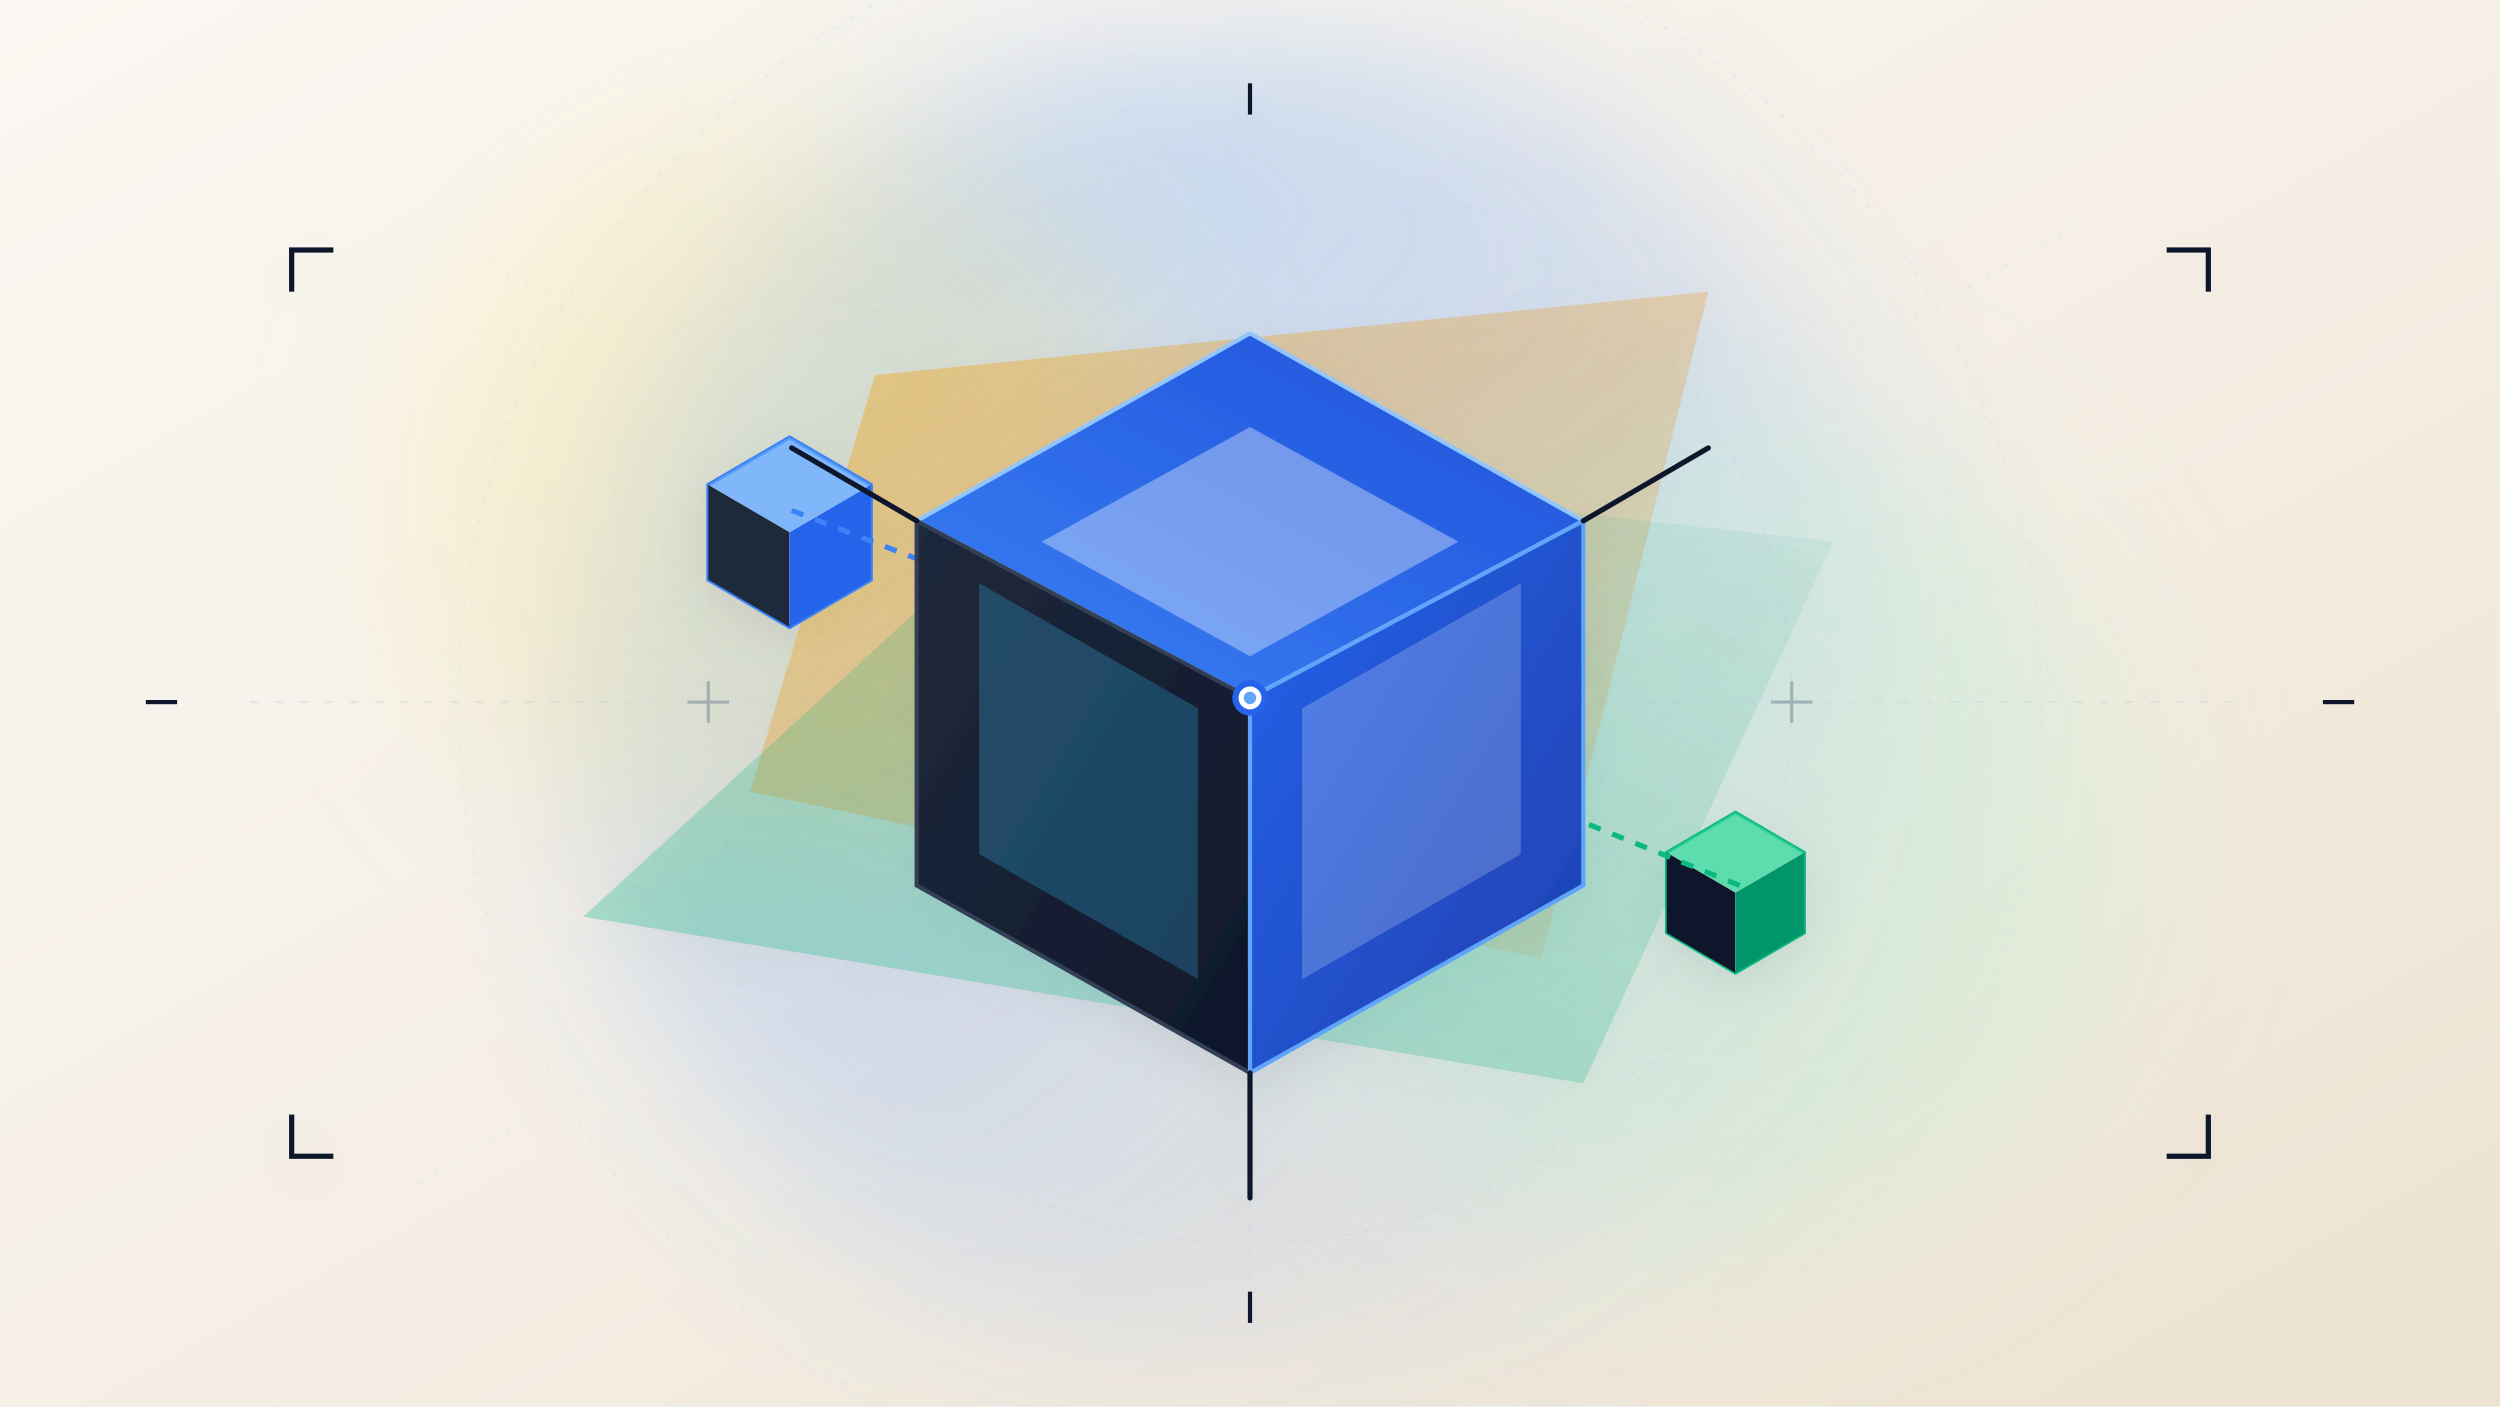
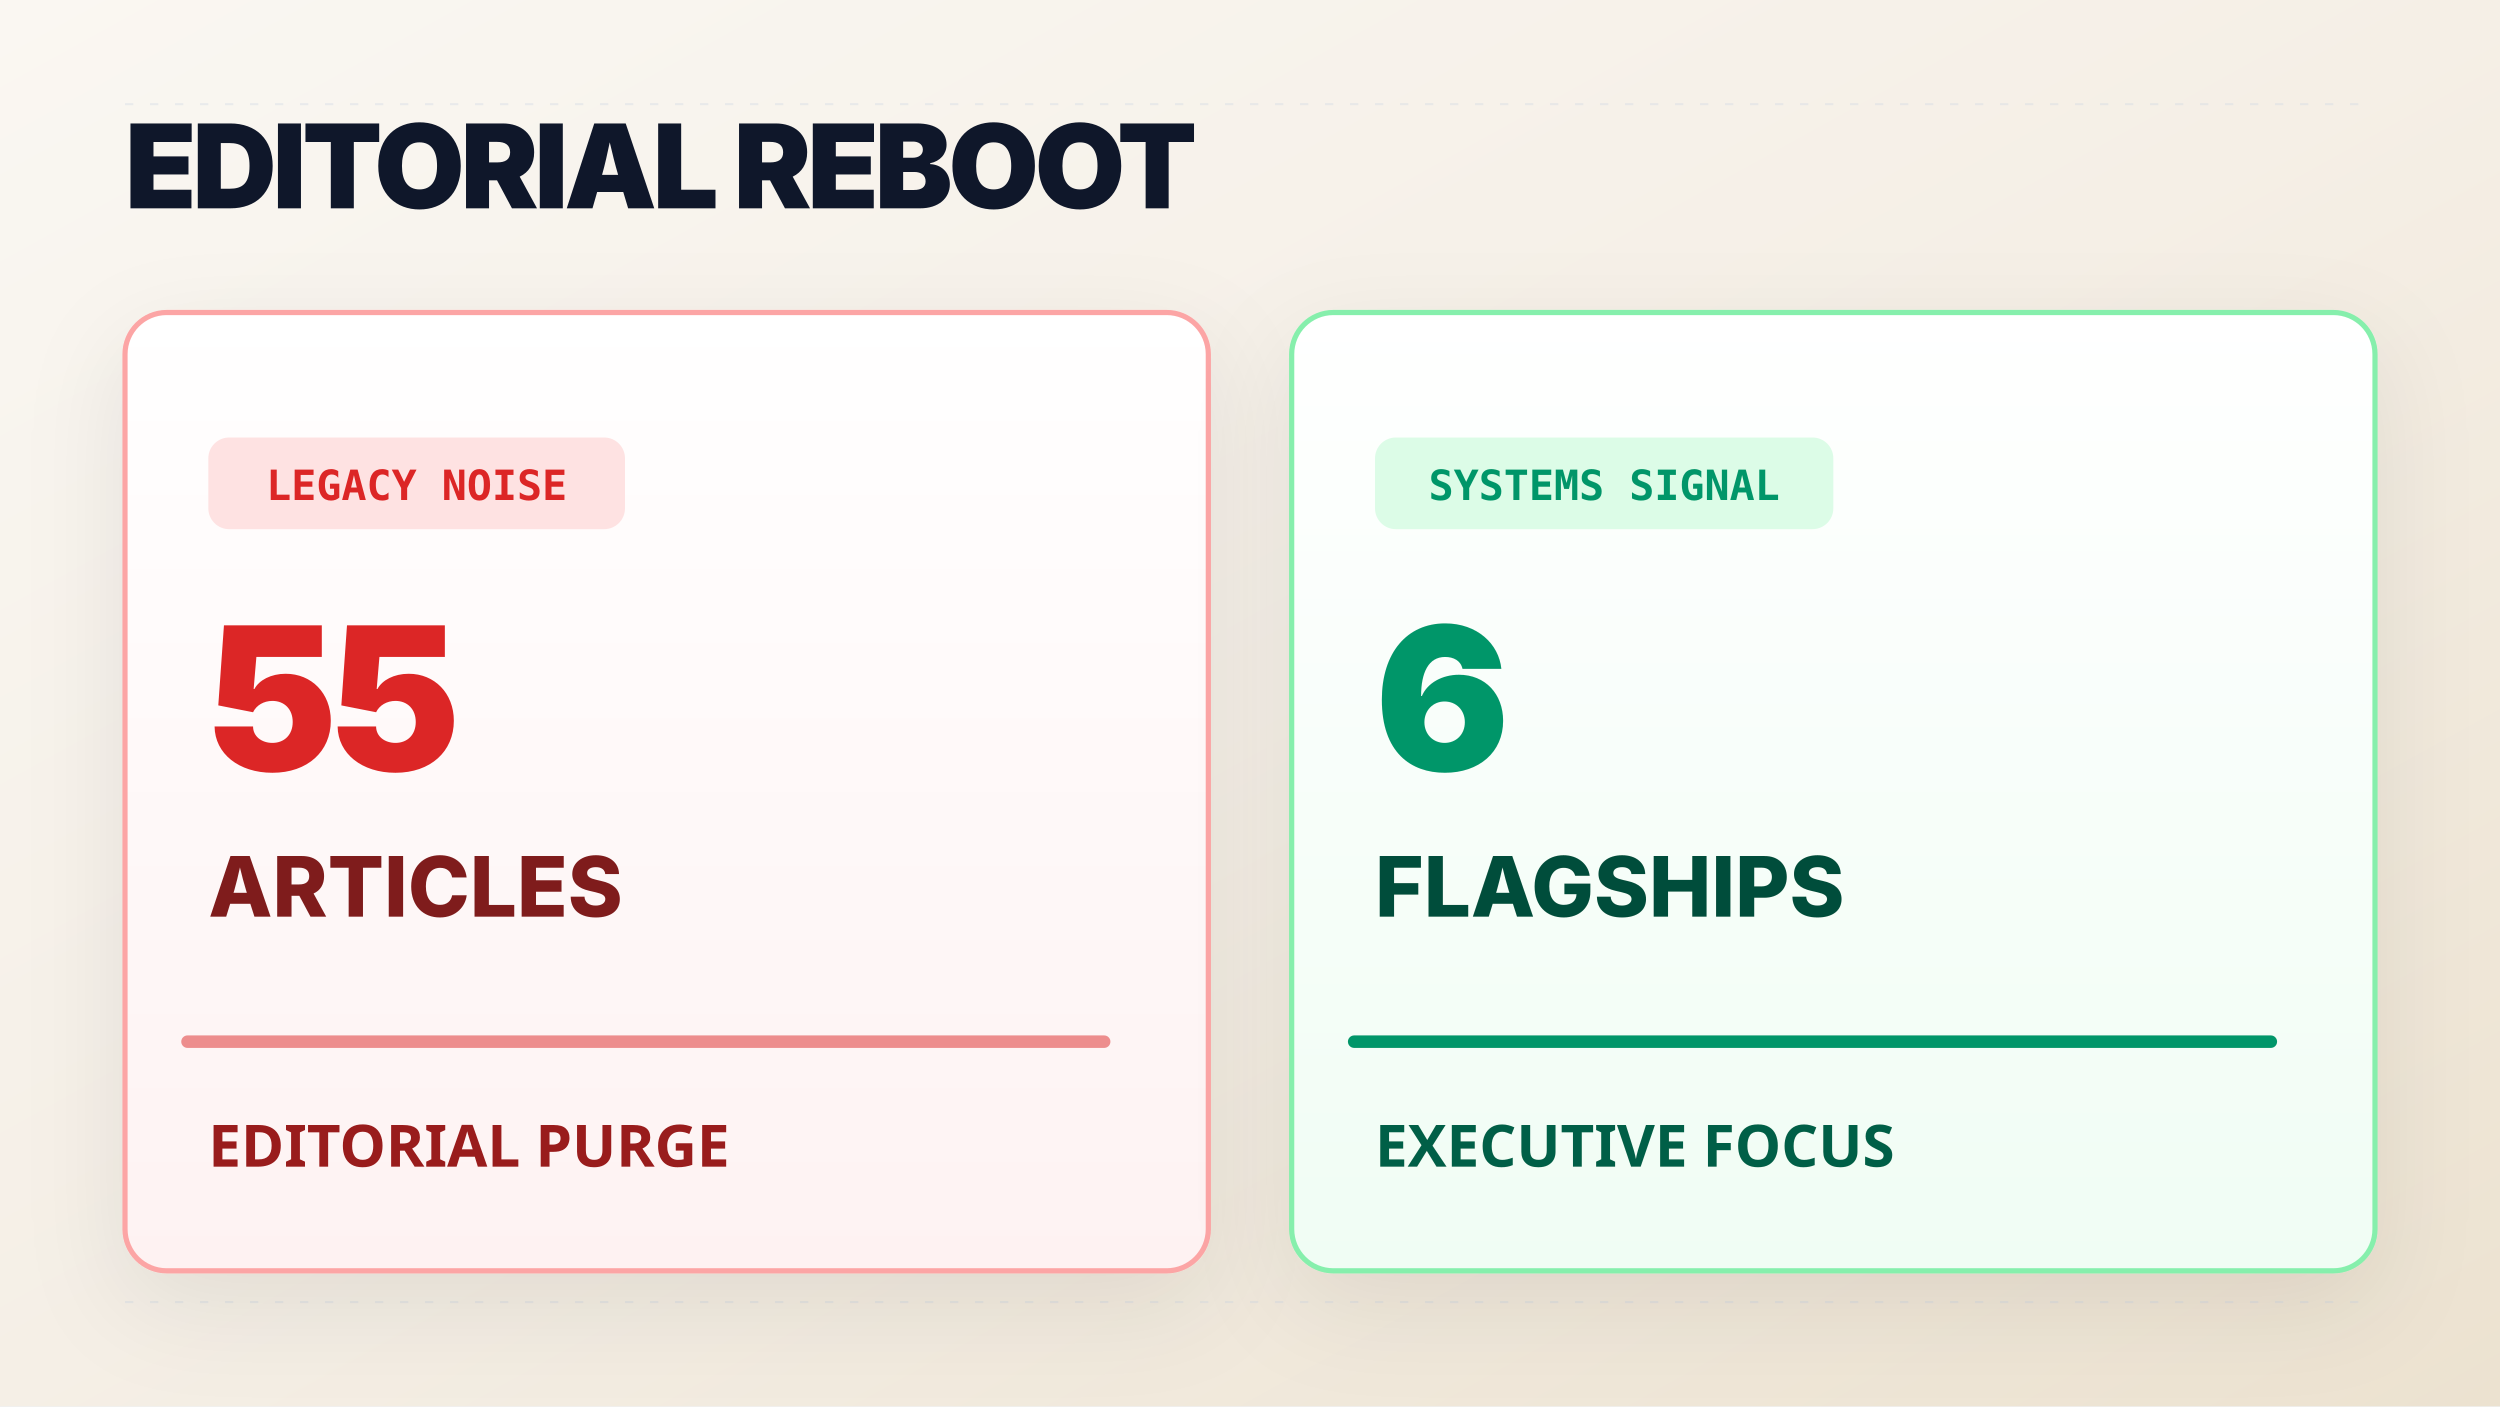
<svg xmlns="http://www.w3.org/2000/svg" viewBox="0 0 1200 675" width="1200" height="675">
  <defs>
    <linearGradient id="bgGrad" x1="0%" y1="0%" x2="100%" y2="100%">
      <stop offset="0%" stop-color="#FAF7F2" />
      <stop offset="50%" stop-color="#F5EFE6" />
      <stop offset="100%" stop-color="#ECE2D0" />
    </linearGradient>
-     <linearGradient id="coreFacetLeft" x1="0%" y1="0%" x2="100%" y2="100%">
-       <stop offset="0%" stop-color="#1E293B" />
-       <stop offset="100%" stop-color="#0F172A" />
+     <linearGradient id="cardRedGrad" x1="0%" y1="0%" x2="0%" y2="100%">
+       <stop offset="0%" stop-color="#FFFFFF" />
+       <stop offset="100%" stop-color="#FEF2F2" />
    </linearGradient>
-     <linearGradient id="coreFacetTop" x1="0%" y1="100%" x2="100%" y2="0%">
-       <stop offset="0%" stop-color="#3B82F6" />
-       <stop offset="100%" stop-color="#1D4ED8" />
+     <linearGradient id="cardGreenGrad" x1="0%" y1="0%" x2="0%" y2="100%">
+       <stop offset="0%" stop-color="#FFFFFF" />
+       <stop offset="100%" stop-color="#F0FDF4" />
    </linearGradient>
-     <linearGradient id="coreFacetRight" x1="0%" y1="0%" x2="100%" y2="100%">
-       <stop offset="0%" stop-color="#2563EB" />
-       <stop offset="100%" stop-color="#1E40AF" />
-     </linearGradient>
-     <linearGradient id="goldBeam" x1="0%" y1="0%" x2="100%" y2="100%">
-       <stop offset="0%" stop-color="#F59E0B" stop-opacity="0.9" />
-       <stop offset="100%" stop-color="#D97706" stop-opacity="0.2" />
-     </linearGradient>
-     <linearGradient id="emeraldBeam" x1="0%" y1="100%" x2="100%" y2="0%">
-       <stop offset="0%" stop-color="#10B981" stop-opacity="0.8" />
-       <stop offset="100%" stop-color="#059669" stop-opacity="0.1" />
-     </linearGradient>
-     <linearGradient id="glowPulse" x1="0%" y1="0%" x2="100%" y2="100%">
-       <stop offset="0%" stop-color="#60A5FA" stop-opacity="0.4" />
-       <stop offset="100%" stop-color="#3B82F6" stop-opacity="0" />
-     </linearGradient>
-     <filter id="motifShadow" x="-20%" y="-20%" width="150%" height="150%">
-       <feDropShadow dx="0" dy="24" stdDeviation="32" flood-color="#0f172a" flood-opacity="0.12" />
-       <feDropShadow dx="0" dy="6" stdDeviation="12" flood-color="#0f172a" flood-opacity="0.08" />
-     </filter>
-     <filter id="softGlow" x="-30%" y="-30%" width="160%" height="160%">
-       <feGaussianBlur stdDeviation="40" result="blur" />
+     <filter id="panelShadow" x="-20%" y="-20%" width="140%" height="140%">
+       <feDropShadow dx="0" dy="16" stdDeviation="24" flood-color="#0F172A" flood-opacity="0.08" />
    </filter>
  </defs>
  <rect width="1200" height="675" fill="url(#bgGrad)" />
-   <circle cx="600" cy="337" r="320" fill="url(#glowPulse)" filter="url(#softGlow)" />
-   <circle cx="380" cy="240" r="180" fill="#FDE68A" opacity="0.3" filter="url(#softGlow)" />
-   <circle cx="820" cy="400" r="200" fill="#A7F3D0" opacity="0.25" filter="url(#softGlow)" />
-   <g opacity="0.45" stroke="#CBD5E1" stroke-width="1">
-     <circle cx="600" cy="337" r="260" fill="none" stroke-dasharray="3,6" />
-     <circle cx="600" cy="337" r="380" fill="none" stroke-dasharray="2,8" opacity="0.6" />
-     <circle cx="600" cy="337" r="140" fill="none" stroke="#94A3B8" stroke-width="1.2" stroke-dasharray="6,6" />
-     <line x1="120" y1="337" x2="1080" y2="337" stroke-dasharray="4,8" />
-     <line x1="600" y1="60" x2="600" y2="615" stroke-dasharray="4,8" />
-     <line x1="200" y1="106" x2="1000" y2="568" stroke-dasharray="2,8" opacity="0.5" />
-     <line x1="200" y1="568" x2="1000" y2="106" stroke-dasharray="2,8" opacity="0.5" />
-     <path d="M 590 197 L 610 197 M 600 187 L 600 207" stroke="#64748B" stroke-width="1.5" />
-     <path d="M 590 477 L 610 477 M 600 467 L 600 487" stroke="#64748B" stroke-width="1.5" />
-     <path d="M 330 337 L 350 337 M 340 327 L 340 347" stroke="#64748B" stroke-width="1.5" />
-     <path d="M 850 337 L 870 337 M 860 327 L 860 347" stroke="#64748B" stroke-width="1.5" />
+   <g opacity="0.35" stroke="#CBD5E1" stroke-width="1">
+     <line x1="60" y1="50" x2="1140" y2="50" stroke-dasharray="4,8" />
+     <line x1="60" y1="625" x2="1140" y2="625" stroke-dasharray="4,8" />
  </g>
-   <g filter="url(#motifShadow)">
-     <path d="M 420 180 L 820 140 L 740 460 L 360 380 Z" fill="url(#goldBeam)" opacity="0.45" />
-     <path d="M 280 440 L 760 520 L 880 260 L 520 220 Z" fill="url(#emeraldBeam)" opacity="0.4" />
-     <g transform="translate(340, 210) scale(0.65)">
-       <polygon points="60,0 120,35 120,105 60,140 0,105 0,35" fill="#FFFFFF" stroke="#3B82F6" stroke-width="3" />
-       <polygon points="60,0 120,35 60,70 0,35" fill="#60A5FA" opacity="0.8" />
-       <polygon points="0,35 60,70 60,140 0,105" fill="#1E293B" />
-       <polygon points="60,70 120,35 120,105 60,140" fill="#2563EB" />
+   <g transform="translate(60, 100)">
+     <text x="0" y="0" font-family="system-ui, -apple-system, sans-serif" font-size="56" font-weight="900" fill="#0F172A" letter-spacing="-2">
+       EDITORIAL REBOOT
+     </text>
+   </g>
+   <g transform="translate(60, 150)">
+     <g filter="url(#panelShadow)">
+       <rect width="520" height="460" rx="20" fill="url(#cardRedGrad)" stroke="#FCA5A5" stroke-width="2.5" />
+       <g transform="translate(40, 60)">
+         <rect width="200" height="44" rx="10" fill="#FEE2E2" />
+         <text x="100" y="30" font-family="ui-monospace, monospace" font-size="20" font-weight="900" fill="#DC2626" text-anchor="middle">
+           LEGACY NOISE
+         </text>
+       </g>
+       <text x="40" y="220" font-family="system-ui, -apple-system, sans-serif" font-size="96" font-weight="900" fill="#DC2626" letter-spacing="-3">
+         55
+       </text>
+       <text x="40" y="290" font-family="system-ui, -apple-system, sans-serif" font-size="40" font-weight="800" fill="#7F1D1D">
+         ARTICLES
+       </text>
+       <line x1="30" y1="350" x2="470" y2="350" stroke="#DC2626" stroke-width="6" stroke-linecap="round" opacity="0.5" />
+       <text x="40" y="410" font-family="system-ui, sans-serif" font-size="28" font-weight="800" fill="#991B1B">
+         EDITORIAL PURGE
+       </text>
    </g>
-     <g transform="translate(800, 390) scale(0.55)">
-       <polygon points="60,0 120,35 120,105 60,140 0,105 0,35" fill="#FFFFFF" stroke="#10B981" stroke-width="3" />
-       <polygon points="60,0 120,35 60,70 0,35" fill="#34D399" opacity="0.8" />
-       <polygon points="0,35 60,70 60,140 0,105" fill="#0F172A" />
-       <polygon points="60,70 120,35 120,105 60,140" fill="#059669" />
+     <g transform="translate(560, 0)" filter="url(#panelShadow)">
+       <rect width="520" height="460" rx="20" fill="url(#cardGreenGrad)" stroke="#86EFAC" stroke-width="2.5" />
+       <g transform="translate(40, 60)">
+         <rect width="220" height="44" rx="10" fill="#DCFCE7" />
+         <text x="110" y="30" font-family="ui-monospace, monospace" font-size="20" font-weight="900" fill="#059669" text-anchor="middle">
+           SYSTEMS SIGNAL
+         </text>
+       </g>
+       <text x="40" y="220" font-family="system-ui, -apple-system, sans-serif" font-size="96" font-weight="900" fill="#059669" letter-spacing="-3">
+         6
+       </text>
+       <text x="40" y="290" font-family="system-ui, -apple-system, sans-serif" font-size="40" font-weight="800" fill="#064E3B">
+         FLAGSHIPS
+       </text>
+       <line x1="30" y1="350" x2="470" y2="350" stroke="#059669" stroke-width="6" stroke-linecap="round" />
+       <text x="40" y="410" font-family="system-ui, sans-serif" font-size="28" font-weight="800" fill="#065F46">
+         EXECUTIVE FOCUS
+       </text>
    </g>
-     <line x1="380" y1="245" x2="600" y2="330" stroke="#3B82F6" stroke-width="2.5" stroke-dasharray="6,6" />
-     <line x1="835" y1="425" x2="600" y2="330" stroke="#10B981" stroke-width="2.5" stroke-dasharray="6,6" />
-     <polygon points="600,160 760,250 600,335 440,250" fill="url(#coreFacetTop)" stroke="#93C5FD" stroke-width="2" />
-     <polygon points="440,250 600,335 600,515 440,425" fill="url(#coreFacetLeft)" stroke="#334155" stroke-width="2" />
-     <polygon points="600,335 760,250 760,425 600,515" fill="url(#coreFacetRight)" stroke="#60A5FA" stroke-width="2" />
-     <polygon points="600,205 700,260 600,315 500,260" fill="#FFFFFF" opacity="0.35" />
-     <polygon points="470,280 575,340 575,470 470,410" fill="#38BDF8" opacity="0.25" />
-     <polygon points="625,340 730,280 730,410 625,470" fill="#FFFFFF" opacity="0.2" />
-     <circle cx="600" cy="335" r="7" fill="#FFFFFF" stroke="#2563EB" stroke-width="3" />
-     <circle cx="600" cy="335" r="3" fill="#60A5FA" />
-     <path d="M 440 250 L 380 215 M 760 250 L 820 215 M 600 515 L 600 575" stroke="#0F172A" stroke-width="2.5" stroke-linecap="round" />
-     <g stroke="#0F172A" stroke-width="2.5" fill="none">
-       <path d="M 160 120 L 140 120 L 140 140" />
-       <path d="M 1040 120 L 1060 120 L 1060 140" />
-       <path d="M 160 555 L 140 555 L 140 535" />
-       <path d="M 1040 555 L 1060 555 L 1060 535" />
-     </g>
-     <line x1="600" y1="40" x2="600" y2="55" stroke="#0F172A" stroke-width="2" />
-     <line x1="600" y1="620" x2="600" y2="635" stroke="#0F172A" stroke-width="2" />
-     <line x1="70" y1="337" x2="85" y2="337" stroke="#0F172A" stroke-width="2" />
-     <line x1="1115" y1="337" x2="1130" y2="337" stroke="#0F172A" stroke-width="2" />
  </g>
</svg>
